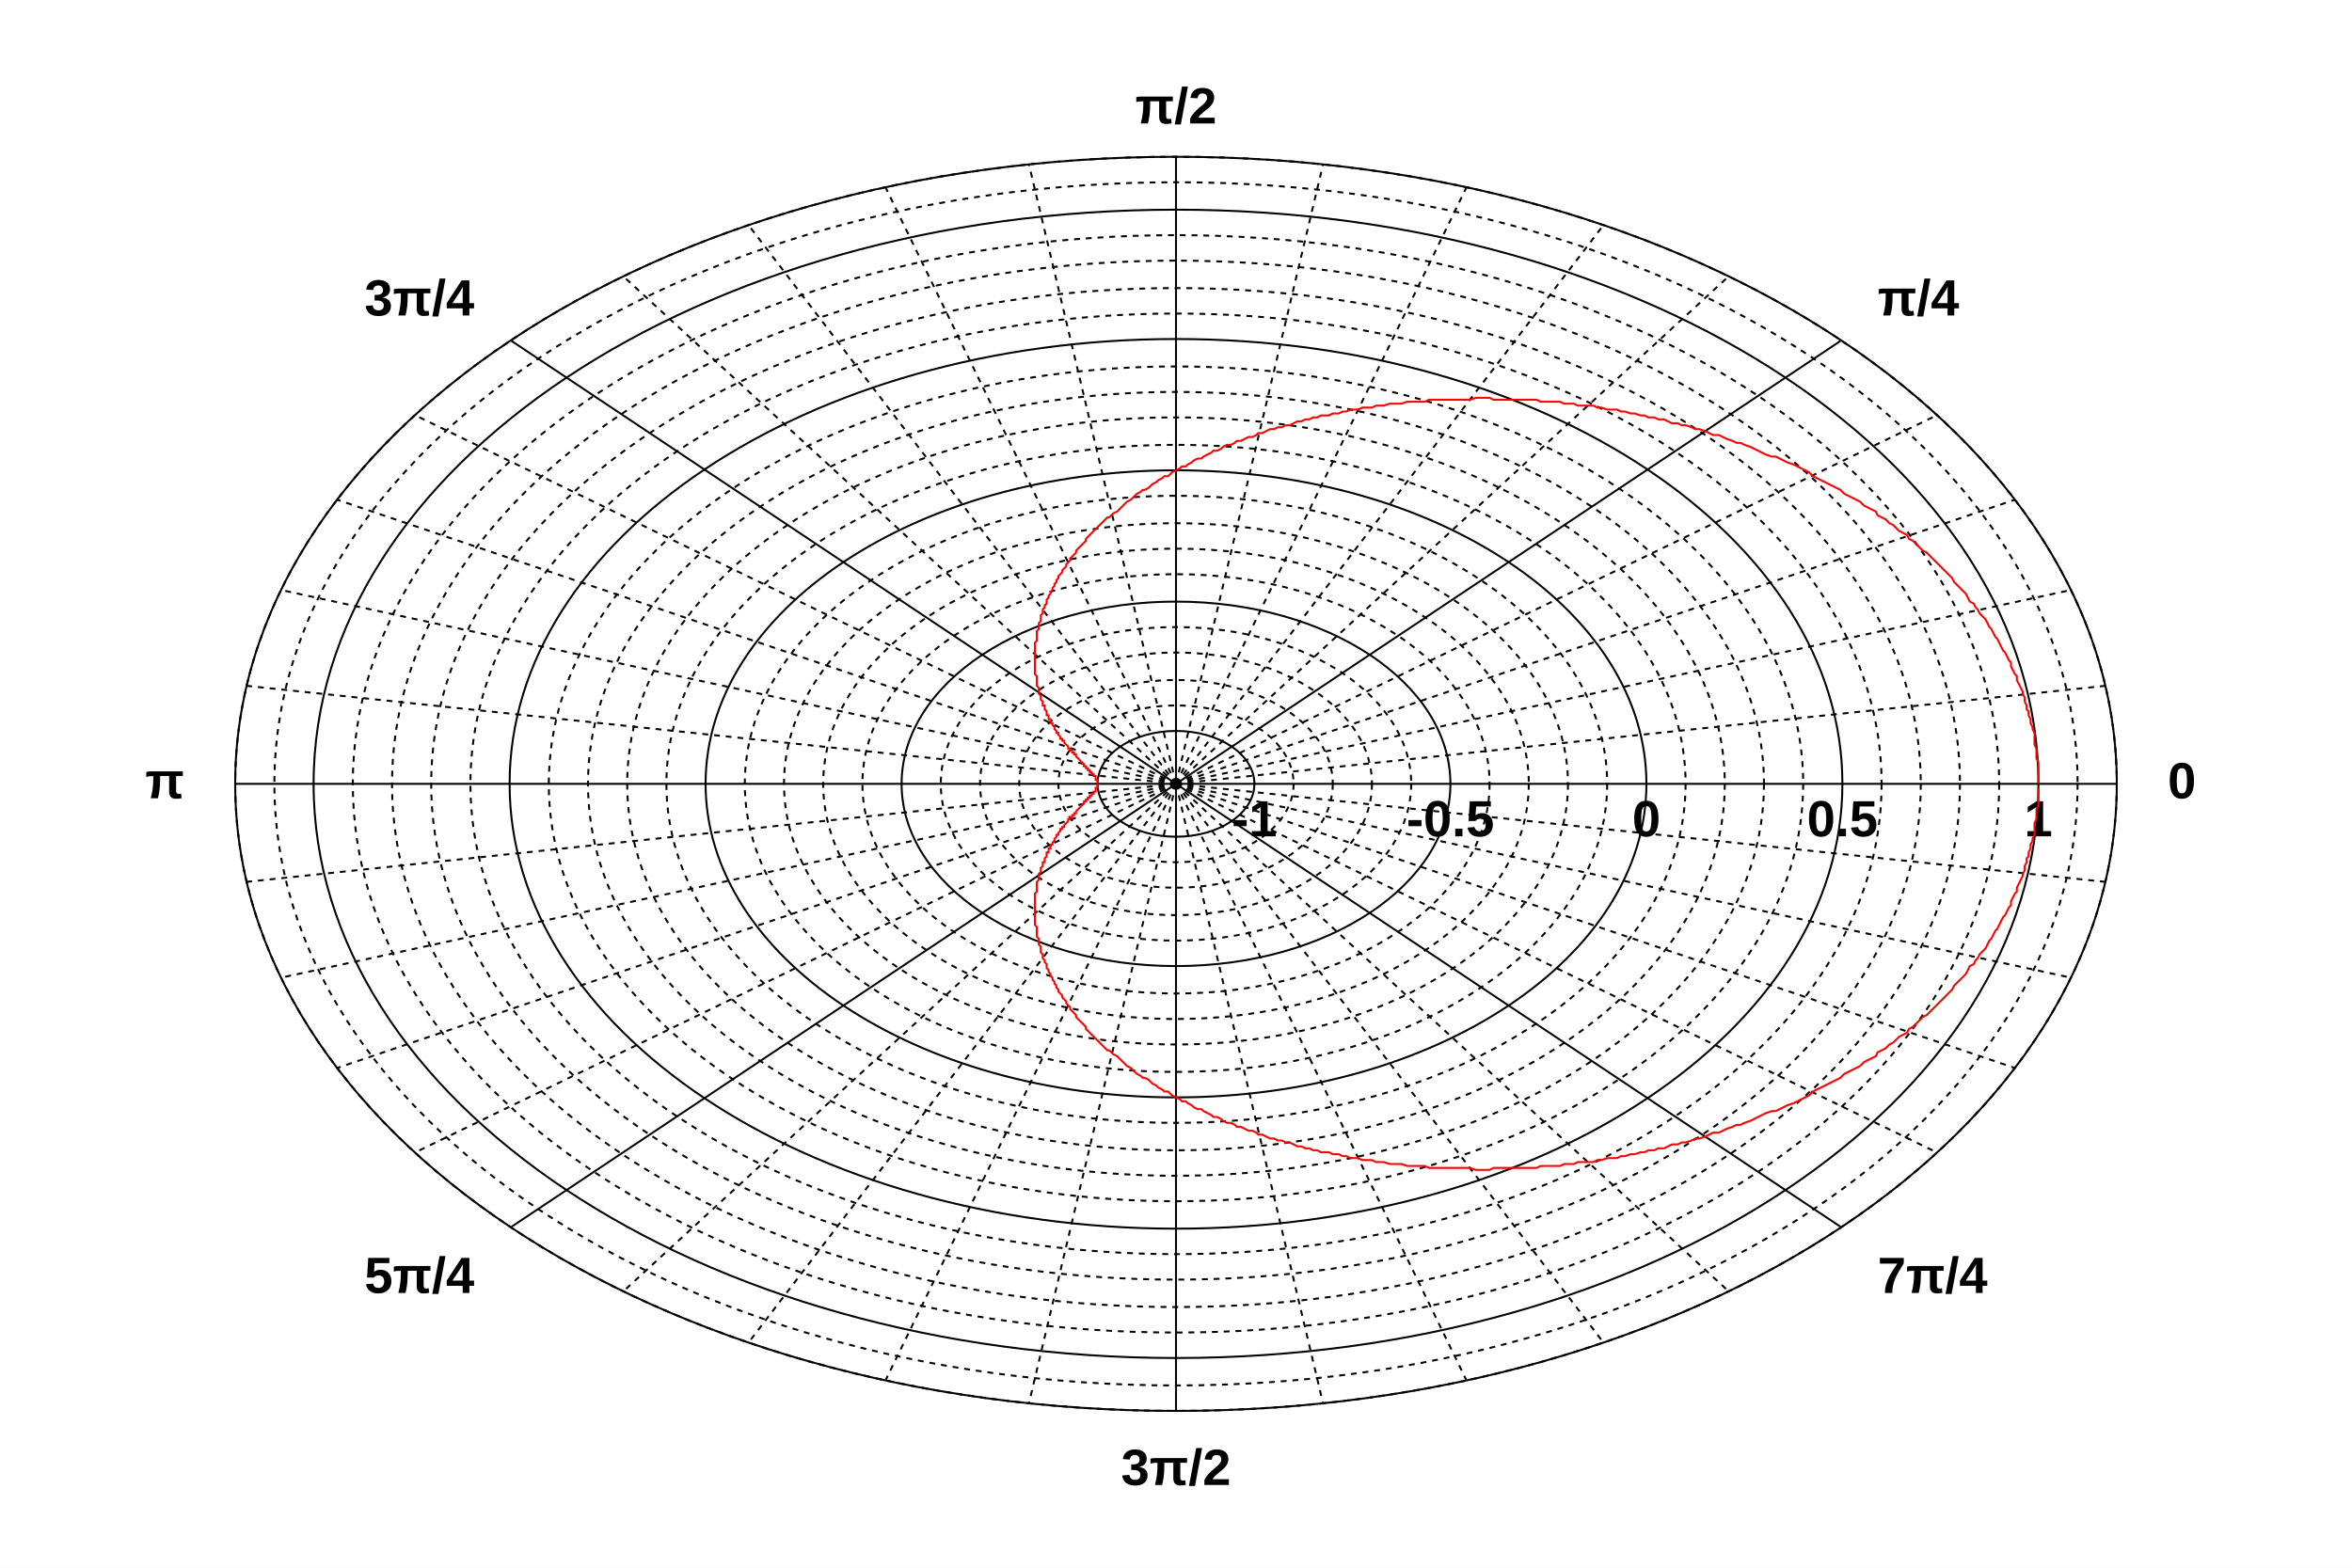
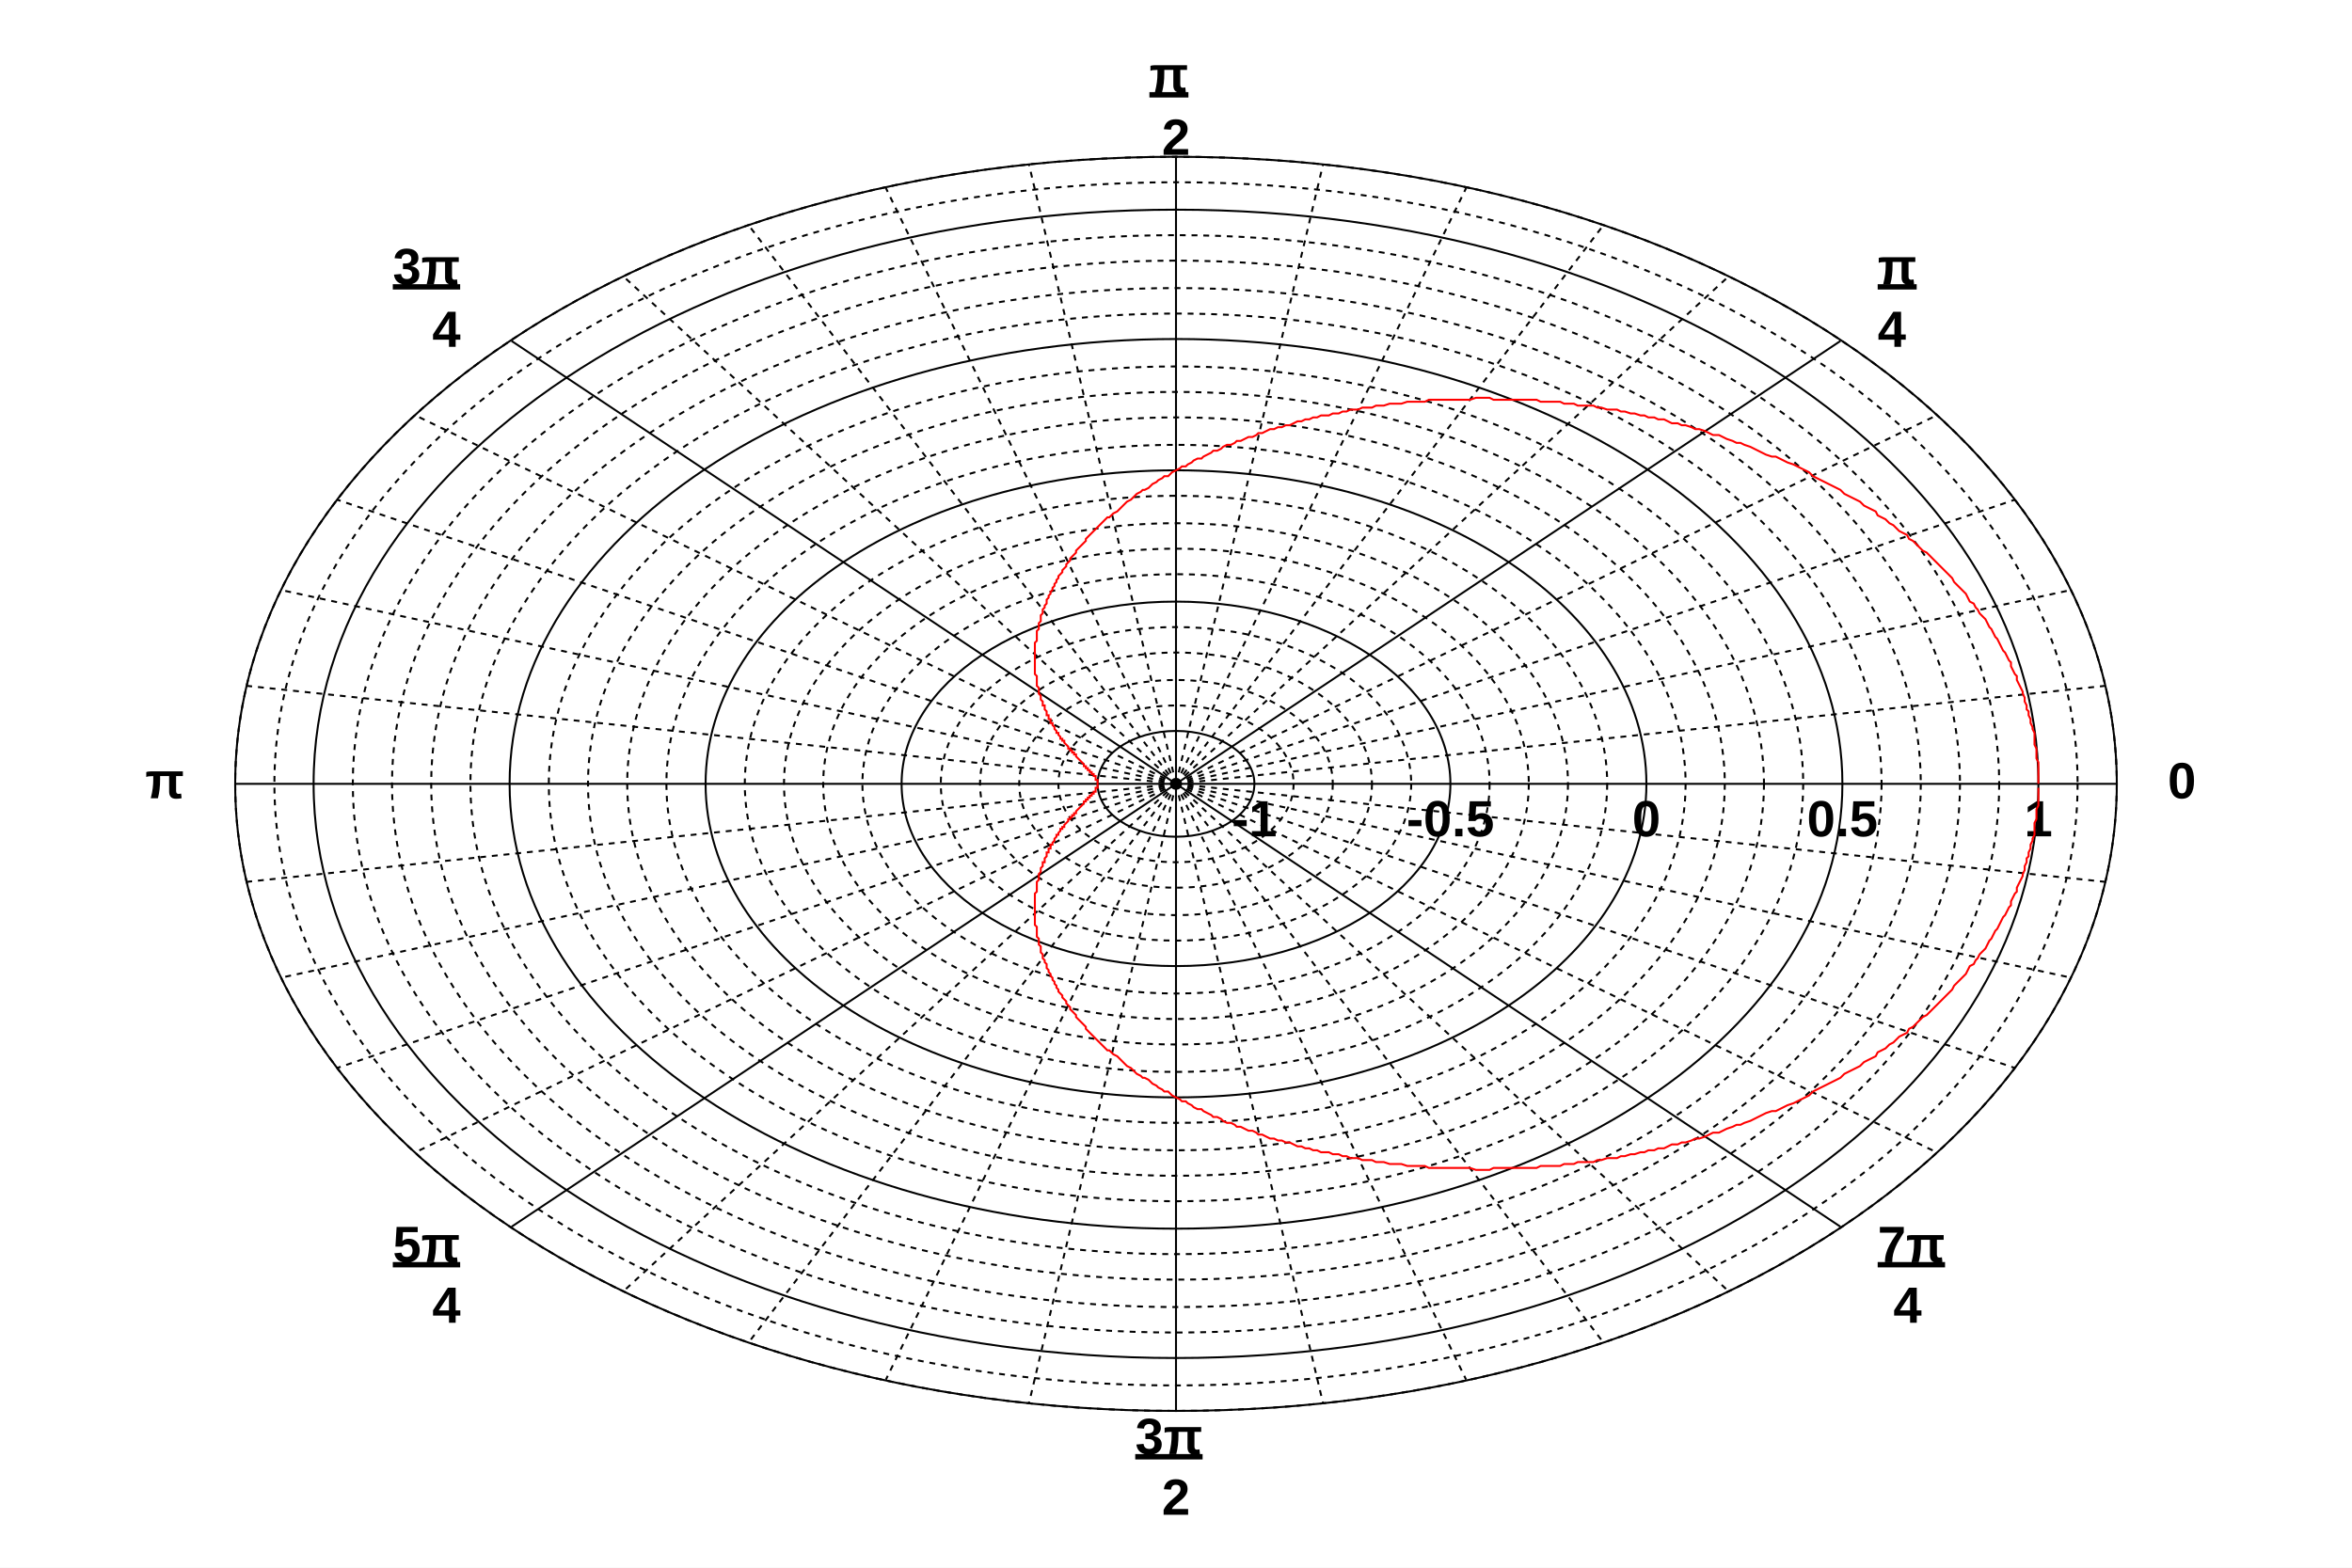
<svg xmlns="http://www.w3.org/2000/svg" viewBox="0 0 1200 800" preserveAspectRatio="none" width="1200" height="800">
  <rect x="0" y="0" width="1200" height="800" style="fill: white;" />
  <g>
    <g objname="name" objtype="TGraphPolargram" transform="translate(600,400)" font-family="Arial" font-size="26" space="preserve" font-weight="bold">
      <ellipse cx="0" cy="0" rx="40" ry="27" style="fill: none; stroke: black; stroke-width: 1;" />
      <text text-anchor="middle" x="0" y="0" transform="translate(40,6)" dy=".8em">-1</text>
      <ellipse cx="0" cy="0" rx="60" ry="40" style="fill: none; stroke: black; stroke-width: 1; stroke-dasharray: 3,3;" />
      <ellipse cx="0" cy="0" rx="80" ry="53" style="fill: none; stroke: black; stroke-width: 1; stroke-dasharray: 3,3;" />
      <ellipse cx="0" cy="0" rx="100" ry="67" style="fill: none; stroke: black; stroke-width: 1; stroke-dasharray: 3,3;" />
      <ellipse cx="0" cy="0" rx="120" ry="80" style="fill: none; stroke: black; stroke-width: 1; stroke-dasharray: 3,3;" />
      <ellipse cx="0" cy="0" rx="140" ry="93" style="fill: none; stroke: black; stroke-width: 1;" />
      <text text-anchor="middle" x="0" y="0" transform="translate(140,6)" dy=".8em">-0.5</text>
      <ellipse cx="0" cy="0" rx="160" ry="107" style="fill: none; stroke: black; stroke-width: 1; stroke-dasharray: 3,3;" />
      <ellipse cx="0" cy="0" rx="180" ry="120" style="fill: none; stroke: black; stroke-width: 1; stroke-dasharray: 3,3;" />
      <ellipse cx="0" cy="0" rx="200" ry="133" style="fill: none; stroke: black; stroke-width: 1; stroke-dasharray: 3,3;" />
      <ellipse cx="0" cy="0" rx="220" ry="147" style="fill: none; stroke: black; stroke-width: 1; stroke-dasharray: 3,3;" />
      <ellipse cx="0" cy="0" rx="240" ry="160" style="fill: none; stroke: black; stroke-width: 1;" />
      <text text-anchor="middle" x="0" y="0" transform="translate(240,6)" dy=".8em">0</text>
      <ellipse cx="0" cy="0" rx="260" ry="173" style="fill: none; stroke: black; stroke-width: 1; stroke-dasharray: 3,3;" />
      <ellipse cx="0" cy="0" rx="280" ry="187" style="fill: none; stroke: black; stroke-width: 1; stroke-dasharray: 3,3;" />
      <ellipse cx="0" cy="0" rx="300" ry="200" style="fill: none; stroke: black; stroke-width: 1; stroke-dasharray: 3,3;" />
      <ellipse cx="0" cy="0" rx="320" ry="213" style="fill: none; stroke: black; stroke-width: 1; stroke-dasharray: 3,3;" />
      <ellipse cx="0" cy="0" rx="340" ry="227" style="fill: none; stroke: black; stroke-width: 1;" />
      <text text-anchor="middle" x="0" y="0" transform="translate(340,6)" dy=".8em">0.5</text>
      <ellipse cx="0" cy="0" rx="360" ry="240" style="fill: none; stroke: black; stroke-width: 1; stroke-dasharray: 3,3;" />
      <ellipse cx="0" cy="0" rx="380" ry="253" style="fill: none; stroke: black; stroke-width: 1; stroke-dasharray: 3,3;" />
      <ellipse cx="0" cy="0" rx="400" ry="267" style="fill: none; stroke: black; stroke-width: 1; stroke-dasharray: 3,3;" />
      <ellipse cx="0" cy="0" rx="420" ry="280" style="fill: none; stroke: black; stroke-width: 1; stroke-dasharray: 3,3;" />
      <ellipse cx="0" cy="0" rx="440" ry="293" style="fill: none; stroke: black; stroke-width: 1;" />
      <text text-anchor="middle" x="0" y="0" transform="translate(440,6)" dy=".8em">1</text>
      <ellipse cx="0" cy="0" rx="460" ry="307" style="fill: none; stroke: black; stroke-width: 1; stroke-dasharray: 3,3;" />
      <ellipse cx="0" cy="0" rx="480" ry="320" style="fill: none; stroke: black; stroke-width: 1; stroke-dasharray: 3,3;" />
      <ellipse cx="0" cy="0" rx="480" ry="320" style="fill: none; stroke: black; stroke-width: 1;" />
      <line x1="0" y1="0" x2="480" y2="0" style="stroke: black; stroke-width: 1;" />
      <text text-anchor="start" x="0" y="0" transform="translate(506,0)" dominant-baseline="middle">0</text>
      <line x1="0" y1="0" x2="339" y2="-226" style="stroke: black; stroke-width: 1;" />
-       <text text-anchor="start" x="0" y="0" transform="translate(358,-239)">π/4</text>
+       <text text-anchor="start" x="0" y="0" transform="translate(358,-239)">
+         <tspan x="0" y="-16" style="text-decoration: underline;">π</tspan>
+         <tspan x="0" y="16">4</tspan>
+       </text>
      <line x1="0" y1="0" x2="0" y2="-320" style="stroke: black; stroke-width: 1;" />
-       <text text-anchor="middle" x="0" y="0" transform="translate(0,-337)">π/2</text>
+       <text text-anchor="middle" x="0" y="0" transform="translate(0,-337)">
+         <tspan x="0" y="-16" style="text-decoration: underline;">π</tspan>
+         <tspan x="0" y="16">2</tspan>
+       </text>
      <line x1="0" y1="0" x2="-339" y2="-226" style="stroke: black; stroke-width: 1;" />
-       <text text-anchor="end" x="0" y="0" transform="translate(-358,-239)">3π/4</text>
+       <text text-anchor="end" x="0" y="0" transform="translate(-358,-239)">
+         <tspan x="0" y="-16" style="text-decoration: underline;">3π</tspan>
+         <tspan x="-7" y="16">4</tspan>
+       </text>
      <line x1="0" y1="0" x2="-480" y2="0" style="stroke: black; stroke-width: 1;" />
      <text text-anchor="end" x="0" y="0" transform="translate(-506,0)" dominant-baseline="middle">π</text>
      <line x1="0" y1="0" x2="-339" y2="226" style="stroke: black; stroke-width: 1;" />
-       <text text-anchor="end" x="0" y="0" transform="translate(-358,239)" dy=".8em">5π/4</text>
+       <text text-anchor="end" x="0" y="0" transform="translate(-358,239)">
+         <tspan x="0" y="5" style="text-decoration: underline;">5π</tspan>
+         <tspan x="-7" y="36">4</tspan>
+       </text>
      <line x1="0" y1="0" x2="0" y2="320" style="stroke: black; stroke-width: 1;" />
-       <text text-anchor="middle" x="0" y="0" transform="translate(0,337)" dy=".8em">3π/2</text>
+       <text text-anchor="middle" x="0" y="0" transform="translate(0,337)">
+         <tspan x="0" y="5" style="text-decoration: underline;">3π</tspan>
+         <tspan x="0" y="36">2</tspan>
+       </text>
      <line x1="0" y1="0" x2="339" y2="226" style="stroke: black; stroke-width: 1;" />
-       <text text-anchor="start" x="0" y="0" transform="translate(358,239)" dy=".8em">7π/4</text>
+       <text text-anchor="start" x="0" y="0" transform="translate(358,239)">
+         <tspan x="0" y="5" style="text-decoration: underline;">7π</tspan>
+         <tspan x="8" y="36">4</tspan>
+       </text>
      <line x1="0" y1="0" x2="474" y2="-50" style="stroke: black; stroke-width: 1; stroke-dasharray: 3,3;" />
      <line x1="0" y1="0" x2="457" y2="-99" style="stroke: black; stroke-width: 1; stroke-dasharray: 3,3;" />
      <line x1="0" y1="0" x2="428" y2="-145" style="stroke: black; stroke-width: 1; stroke-dasharray: 3,3;" />
      <line x1="0" y1="0" x2="388" y2="-188" style="stroke: black; stroke-width: 1; stroke-dasharray: 3,3;" />
      <line x1="0" y1="0" x2="282" y2="-259" style="stroke: black; stroke-width: 1; stroke-dasharray: 3,3;" />
      <line x1="0" y1="0" x2="218" y2="-285" style="stroke: black; stroke-width: 1; stroke-dasharray: 3,3;" />
      <line x1="0" y1="0" x2="148" y2="-304" style="stroke: black; stroke-width: 1; stroke-dasharray: 3,3;" />
      <line x1="0" y1="0" x2="75" y2="-316" style="stroke: black; stroke-width: 1; stroke-dasharray: 3,3;" />
      <line x1="0" y1="0" x2="-75" y2="-316" style="stroke: black; stroke-width: 1; stroke-dasharray: 3,3;" />
      <line x1="0" y1="0" x2="-148" y2="-304" style="stroke: black; stroke-width: 1; stroke-dasharray: 3,3;" />
      <line x1="0" y1="0" x2="-218" y2="-285" style="stroke: black; stroke-width: 1; stroke-dasharray: 3,3;" />
      <line x1="0" y1="0" x2="-282" y2="-259" style="stroke: black; stroke-width: 1; stroke-dasharray: 3,3;" />
      <line x1="0" y1="0" x2="-388" y2="-188" style="stroke: black; stroke-width: 1; stroke-dasharray: 3,3;" />
      <line x1="0" y1="0" x2="-428" y2="-145" style="stroke: black; stroke-width: 1; stroke-dasharray: 3,3;" />
      <line x1="0" y1="0" x2="-457" y2="-99" style="stroke: black; stroke-width: 1; stroke-dasharray: 3,3;" />
      <line x1="0" y1="0" x2="-474" y2="-50" style="stroke: black; stroke-width: 1; stroke-dasharray: 3,3;" />
      <line x1="0" y1="0" x2="-474" y2="50" style="stroke: black; stroke-width: 1; stroke-dasharray: 3,3;" />
      <line x1="0" y1="0" x2="-457" y2="99" style="stroke: black; stroke-width: 1; stroke-dasharray: 3,3;" />
      <line x1="0" y1="0" x2="-428" y2="145" style="stroke: black; stroke-width: 1; stroke-dasharray: 3,3;" />
      <line x1="0" y1="0" x2="-388" y2="188" style="stroke: black; stroke-width: 1; stroke-dasharray: 3,3;" />
      <line x1="0" y1="0" x2="-282" y2="259" style="stroke: black; stroke-width: 1; stroke-dasharray: 3,3;" />
      <line x1="0" y1="0" x2="-218" y2="285" style="stroke: black; stroke-width: 1; stroke-dasharray: 3,3;" />
      <line x1="0" y1="0" x2="-148" y2="304" style="stroke: black; stroke-width: 1; stroke-dasharray: 3,3;" />
      <line x1="0" y1="0" x2="-75" y2="316" style="stroke: black; stroke-width: 1; stroke-dasharray: 3,3;" />
      <line x1="0" y1="0" x2="75" y2="316" style="stroke: black; stroke-width: 1; stroke-dasharray: 3,3;" />
      <line x1="0" y1="0" x2="148" y2="304" style="stroke: black; stroke-width: 1; stroke-dasharray: 3,3;" />
      <line x1="0" y1="0" x2="218" y2="285" style="stroke: black; stroke-width: 1; stroke-dasharray: 3,3;" />
      <line x1="0" y1="0" x2="282" y2="259" style="stroke: black; stroke-width: 1; stroke-dasharray: 3,3;" />
      <line x1="0" y1="0" x2="388" y2="188" style="stroke: black; stroke-width: 1; stroke-dasharray: 3,3;" />
      <line x1="0" y1="0" x2="428" y2="145" style="stroke: black; stroke-width: 1; stroke-dasharray: 3,3;" />
      <line x1="0" y1="0" x2="457" y2="99" style="stroke: black; stroke-width: 1; stroke-dasharray: 3,3;" />
      <line x1="0" y1="0" x2="474" y2="50" style="stroke: black; stroke-width: 1; stroke-dasharray: 3,3;" />
    </g>
    <g objname="Graph" objtype="TGraphPolar" transform="translate(600,400)">
      <path d="M440,0L440,-2L440,-4L440,-6L440,-7L440,-9L440,-11L439,-13L439,-15L439,-17L439,-18L438,-20L438,-22L438,-24L438,-26L437,-28L437,-29L436,-31L436,-33L435,-35L435,-37L434,-38L434,-40L433,-42L433,-44L432,-46L432,-47L431,-49L430,-51L429,-53L429,-55L428,-56L427,-58L426,-60L426,-62L425,-63L424,-65L423,-67L422,-68L421,-70L420,-72L419,-74L418,-75L417,-77L416,-79L415,-80L414,-82L413,-84L412,-85L410,-87L409,-89L408,-90L407,-92L405,-93L404,-95L403,-97L402,-98L400,-100L399,-101L397,-103L396,-105L395,-106L393,-108L392,-109L390,-111L389,-112L387,-114L386,-115L384,-117L383,-118L381,-119L379,-121L378,-122L376,-124L374,-125L373,-127L371,-128L369,-129L367,-131L366,-132L364,-133L362,-135L360,-136L358,-137L357,-139L355,-140L353,-141L351,-142L349,-144L347,-145L345,-146L343,-147L341,-148L339,-150L337,-151L335,-152L333,-153L331,-154L329,-155L327,-156L325,-157L323,-159L321,-160L319,-161L317,-162L315,-163L312,-164L310,-165L308,-166L306,-167L304,-167L301,-168L299,-169L297,-170L295,-171L293,-172L290,-173L288,-174L286,-174L284,-175L281,-176L279,-177L277,-178L274,-178L272,-179L270,-180L267,-181L265,-181L263,-182L260,-183L258,-183L256,-184L253,-184L251,-185L249,-186L246,-186L244,-187L241,-187L239,-188L237,-188L234,-189L232,-189L229,-190L227,-190L225,-191L222,-191L220,-191L217,-192L215,-192L213,-193L210,-193L208,-193L205,-193L203,-194L201,-194L198,-194L196,-195L193,-195L191,-195L188,-195L186,-195L184,-196L181,-196L179,-196L176,-196L174,-196L172,-196L169,-196L167,-196L164,-196L162,-196L160,-197L157,-197L155,-197L153,-197L150,-196L148,-196L145,-196L143,-196L141,-196L138,-196L136,-196L134,-196L131,-196L129,-196L127,-195L125,-195L122,-195L120,-195L118,-195L115,-194L113,-194L111,-194L109,-194L106,-193L104,-193L102,-193L100,-192L98,-192L95,-192L93,-191L91,-191L89,-191L87,-190L85,-190L83,-189L80,-189L78,-188L76,-188L74,-188L72,-187L70,-187L68,-186L66,-186L64,-185L62,-185L60,-184L58,-183L56,-183L54,-182L52,-182L50,-181L48,-181L46,-180L44,-179L42,-179L41,-178L39,-177L37,-177L35,-176L33,-175L31,-175L30,-174L28,-173L26,-173L24,-172L23,-171L21,-170L19,-170L18,-169L16,-168L14,-167L13,-166L11,-166L9,-165L8,-164L6,-163L5,-162L3,-162L2,-161L0,-160L-2,-159L-3,-158L-4,-157L-6,-157L-7,-156L-9,-155L-10,-154L-12,-153L-13,-152L-14,-151L-16,-150L-17,-150L-18,-149L-20,-148L-21,-147L-22,-146L-23,-145L-25,-144L-26,-143L-27,-142L-28,-141L-29,-140L-30,-139L-32,-138L-33,-137L-34,-136L-35,-136L-36,-135L-37,-134L-38,-133L-39,-132L-40,-131L-41,-130L-42,-129L-43,-128L-44,-127L-45,-126L-46,-125L-46,-124L-47,-123L-48,-122L-49,-121L-50,-120L-51,-119L-51,-118L-52,-117L-53,-116L-54,-115L-54,-114L-55,-113L-56,-112L-56,-111L-57,-110L-58,-109L-58,-108L-59,-107L-60,-106L-60,-105L-61,-104L-61,-103L-62,-102L-62,-101L-63,-100L-63,-99L-64,-98L-64,-97L-65,-96L-65,-95L-66,-94L-66,-93L-66,-92L-67,-91L-67,-91L-67,-90L-68,-89L-68,-88L-68,-87L-69,-86L-69,-85L-69,-84L-69,-83L-70,-82L-70,-81L-70,-80L-70,-79L-71,-78L-71,-77L-71,-77L-71,-76L-71,-75L-71,-74L-71,-73L-72,-72L-72,-71L-72,-70L-72,-69L-72,-69L-72,-68L-72,-67L-72,-66L-72,-65L-72,-64L-72,-64L-72,-63L-72,-62L-72,-61L-72,-60L-72,-59L-72,-59L-72,-58L-72,-57L-72,-56L-71,-55L-71,-55L-71,-54L-71,-53L-71,-52L-71,-52L-71,-51L-71,-50L-70,-49L-70,-49L-70,-48L-70,-47L-70,-46L-70,-46L-69,-45L-69,-44L-69,-44L-69,-43L-68,-42L-68,-42L-68,-41L-68,-40L-67,-40L-67,-39L-67,-38L-67,-38L-66,-37L-66,-37L-66,-36L-66,-35L-65,-35L-65,-34L-65,-33L-64,-33L-64,-32L-64,-32L-64,-31L-63,-31L-63,-30L-63,-30L-62,-29L-62,-28L-62,-28L-61,-27L-61,-27L-61,-26L-60,-26L-60,-25L-60,-25L-59,-24L-59,-24L-59,-23L-58,-23L-58,-23L-58,-22L-57,-22L-57,-21L-57,-21L-56,-20L-56,-20L-56,-20L-55,-19L-55,-19L-55,-18L-54,-18L-54,-18L-54,-17L-53,-17L-53,-16L-53,-16L-52,-16L-52,-15L-52,-15L-51,-15L-51,-14L-51,-14L-51,-14L-50,-13L-50,-13L-50,-13L-49,-12L-49,-12L-49,-12L-48,-11L-48,-11L-48,-11L-48,-11L-47,-10L-47,-10L-47,-10L-47,-9L-46,-9L-46,-9L-46,-9L-46,-8L-45,-8L-45,-8L-45,-8L-45,-7L-44,-7L-44,-7L-44,-7L-44,-7L-44,-6L-43,-6L-43,-6L-43,-6L-43,-5L-43,-5L-42,-5L-42,-5L-42,-5L-42,-4L-42,-4L-42,-4L-42,-4L-41,-4L-41,-3L-41,-3L-41,-3L-41,-3L-41,-3L-41,-3L-41,-2L-41,-2L-40,-2L-40,-2L-40,-2L-40,-2L-40,-1L-40,-1L-40,-1L-40,-1L-40,-1L-40,-1L-40,0L-40,0L-40,0L-40,0L-40,0L-40,1L-40,1L-40,1L-40,1L-40,1L-40,1L-40,2L-40,2L-40,2L-40,2L-41,2L-41,2L-41,3L-41,3L-41,3L-41,3L-41,3L-41,3L-41,4L-42,4L-42,4L-42,4L-42,4L-42,5L-42,5L-42,5L-43,5L-43,5L-43,6L-43,6L-43,6L-44,6L-44,7L-44,7L-44,7L-44,7L-45,7L-45,8L-45,8L-45,8L-46,8L-46,9L-46,9L-46,9L-47,9L-47,10L-47,10L-47,10L-48,11L-48,11L-48,11L-48,11L-49,12L-49,12L-49,12L-50,13L-50,13L-50,13L-51,14L-51,14L-51,14L-51,15L-52,15L-52,15L-52,16L-53,16L-53,16L-53,17L-54,17L-54,18L-54,18L-55,18L-55,19L-55,19L-56,20L-56,20L-56,20L-57,21L-57,21L-57,22L-58,22L-58,23L-58,23L-59,23L-59,24L-59,24L-60,25L-60,25L-60,26L-61,26L-61,27L-61,27L-62,28L-62,28L-62,29L-63,30L-63,30L-63,31L-64,31L-64,32L-64,32L-64,33L-65,33L-65,34L-65,35L-66,35L-66,36L-66,37L-66,37L-67,38L-67,38L-67,39L-67,40L-68,40L-68,41L-68,42L-68,42L-69,43L-69,44L-69,44L-69,45L-70,46L-70,46L-70,47L-70,48L-70,49L-70,49L-71,50L-71,51L-71,52L-71,52L-71,53L-71,54L-71,55L-71,55L-72,56L-72,57L-72,58L-72,59L-72,59L-72,60L-72,61L-72,62L-72,63L-72,64L-72,64L-72,65L-72,66L-72,67L-72,68L-72,69L-72,69L-72,70L-72,71L-72,72L-71,73L-71,74L-71,75L-71,76L-71,77L-71,77L-71,78L-70,79L-70,80L-70,81L-70,82L-69,83L-69,84L-69,85L-69,86L-68,87L-68,88L-68,89L-67,90L-67,91L-67,91L-66,92L-66,93L-66,94L-65,95L-65,96L-64,97L-64,98L-63,99L-63,100L-62,101L-62,102L-61,103L-61,104L-60,105L-60,106L-59,107L-58,108L-58,109L-57,110L-56,111L-56,112L-55,113L-54,114L-54,115L-53,116L-52,117L-51,118L-51,119L-50,120L-49,121L-48,122L-47,123L-46,124L-46,125L-45,126L-44,127L-43,128L-42,129L-41,130L-40,131L-39,132L-38,133L-37,134L-36,135L-35,136L-34,136L-33,137L-32,138L-30,139L-29,140L-28,141L-27,142L-26,143L-25,144L-23,145L-22,146L-21,147L-20,148L-18,149L-17,150L-16,150L-14,151L-13,152L-12,153L-10,154L-9,155L-7,156L-6,157L-4,157L-3,158L-2,159L0,160L2,161L3,162L5,162L6,163L8,164L9,165L11,166L13,166L14,167L16,168L18,169L19,170L21,170L23,171L24,172L26,173L28,173L30,174L31,175L33,175L35,176L37,177L39,177L41,178L42,179L44,179L46,180L48,181L50,181L52,182L54,182L56,183L58,183L60,184L62,185L64,185L66,186L68,186L70,187L72,187L74,188L76,188L78,188L80,189L83,189L85,190L87,190L89,191L91,191L93,191L95,192L98,192L100,192L102,193L104,193L106,193L109,194L111,194L113,194L115,194L118,195L120,195L122,195L125,195L127,195L129,196L131,196L134,196L136,196L138,196L141,196L143,196L145,196L148,196L150,196L153,197L155,197L157,197L160,197L162,196L164,196L167,196L169,196L172,196L174,196L176,196L179,196L181,196L184,196L186,195L188,195L191,195L193,195L196,195L198,194L201,194L203,194L205,193L208,193L210,193L213,193L215,192L217,192L220,191L222,191L225,191L227,190L229,190L232,189L234,189L237,188L239,188L241,187L244,187L246,186L249,186L251,185L253,184L256,184L258,183L260,183L263,182L265,181L267,181L270,180L272,179L274,178L277,178L279,177L281,176L284,175L286,174L288,174L290,173L293,172L295,171L297,170L299,169L301,168L304,167L306,167L308,166L310,165L312,164L315,163L317,162L319,161L321,160L323,159L325,157L327,156L329,155L331,154L333,153L335,152L337,151L339,150L341,148L343,147L345,146L347,145L349,144L351,142L353,141L355,140L357,139L358,137L360,136L362,135L364,133L366,132L367,131L369,129L371,128L373,127L374,125L376,124L378,122L379,121L381,119L383,118L384,117L386,115L387,114L389,112L390,111L392,109L393,108L395,106L396,105L397,103L399,101L400,100L402,98L403,97L404,95L405,93L407,92L408,90L409,89L410,87L412,85L413,84L414,82L415,80L416,79L417,77L418,75L419,74L420,72L421,70L422,68L423,67L424,65L425,63L426,62L426,60L427,58L428,56L429,55L429,53L430,51L431,49L432,47L432,46L433,44L433,42L434,40L434,38L435,37L435,35L436,33L436,31L437,29L437,28L438,26L438,24L438,22L438,20L439,18L439,17L439,15L439,13L440,11L440,9L440,7L440,6L440,4L440,2" style="fill: none; stroke: red; stroke-width: 1;" />
    </g>
  </g>
</svg>
